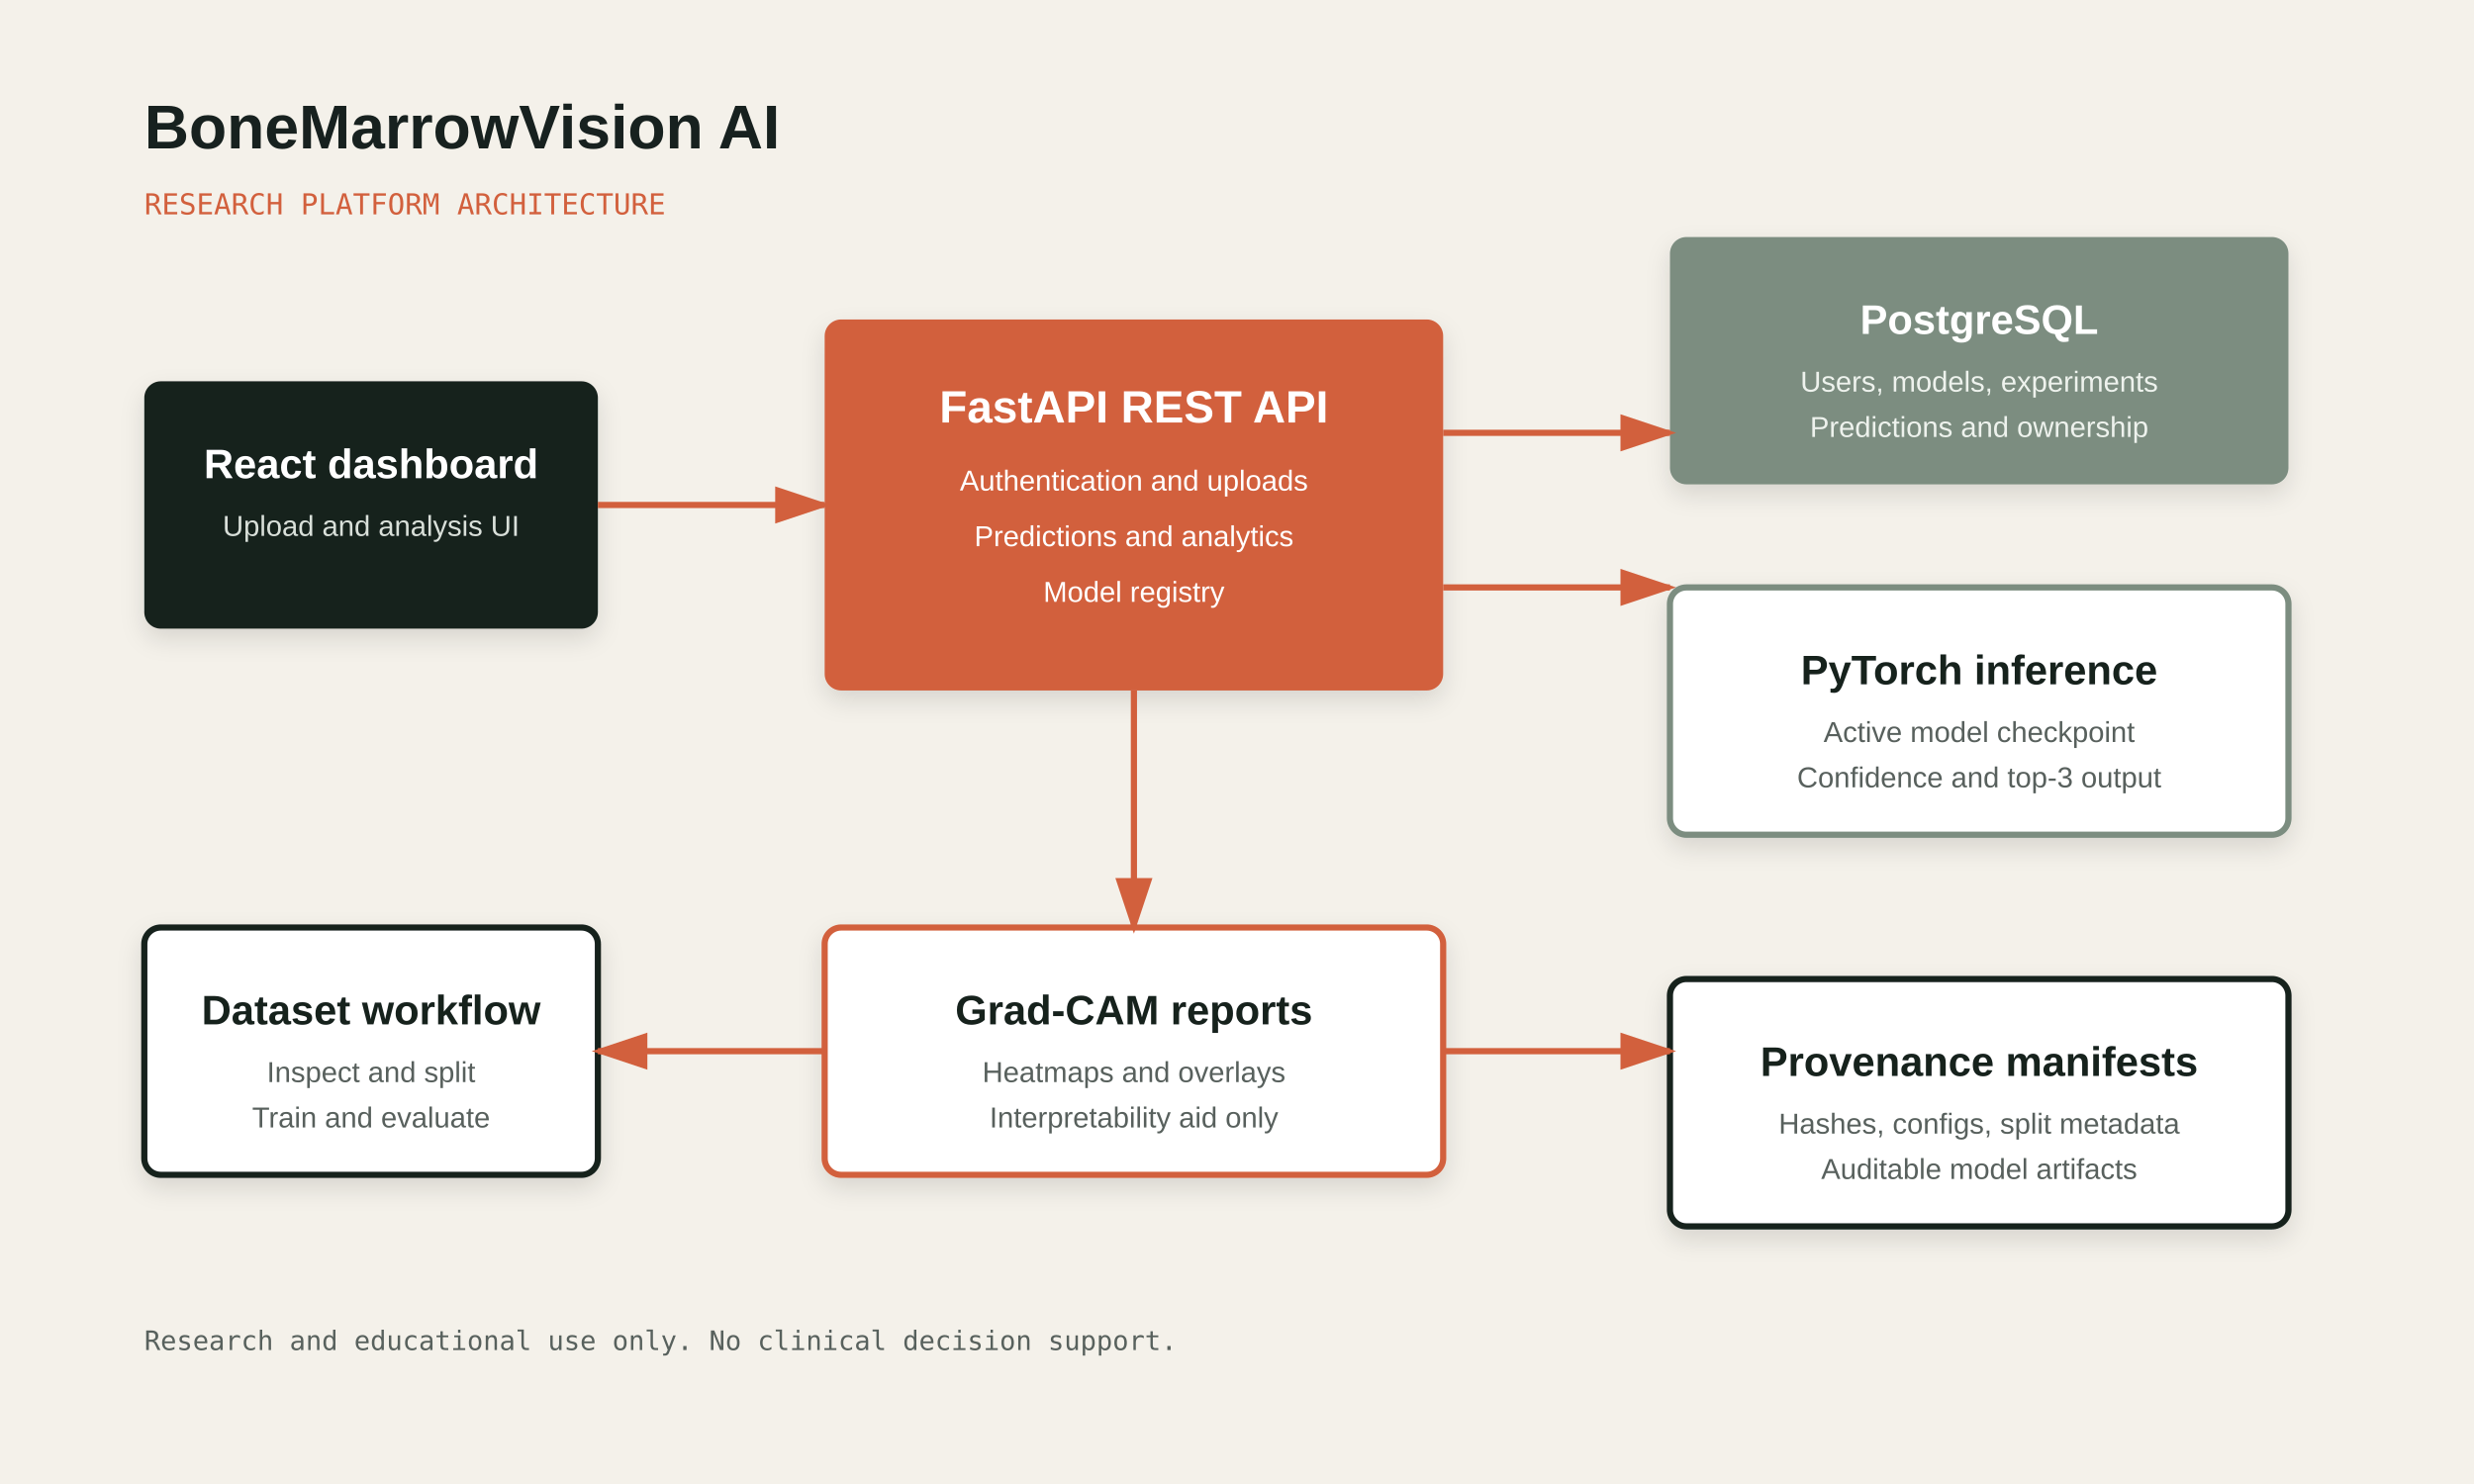
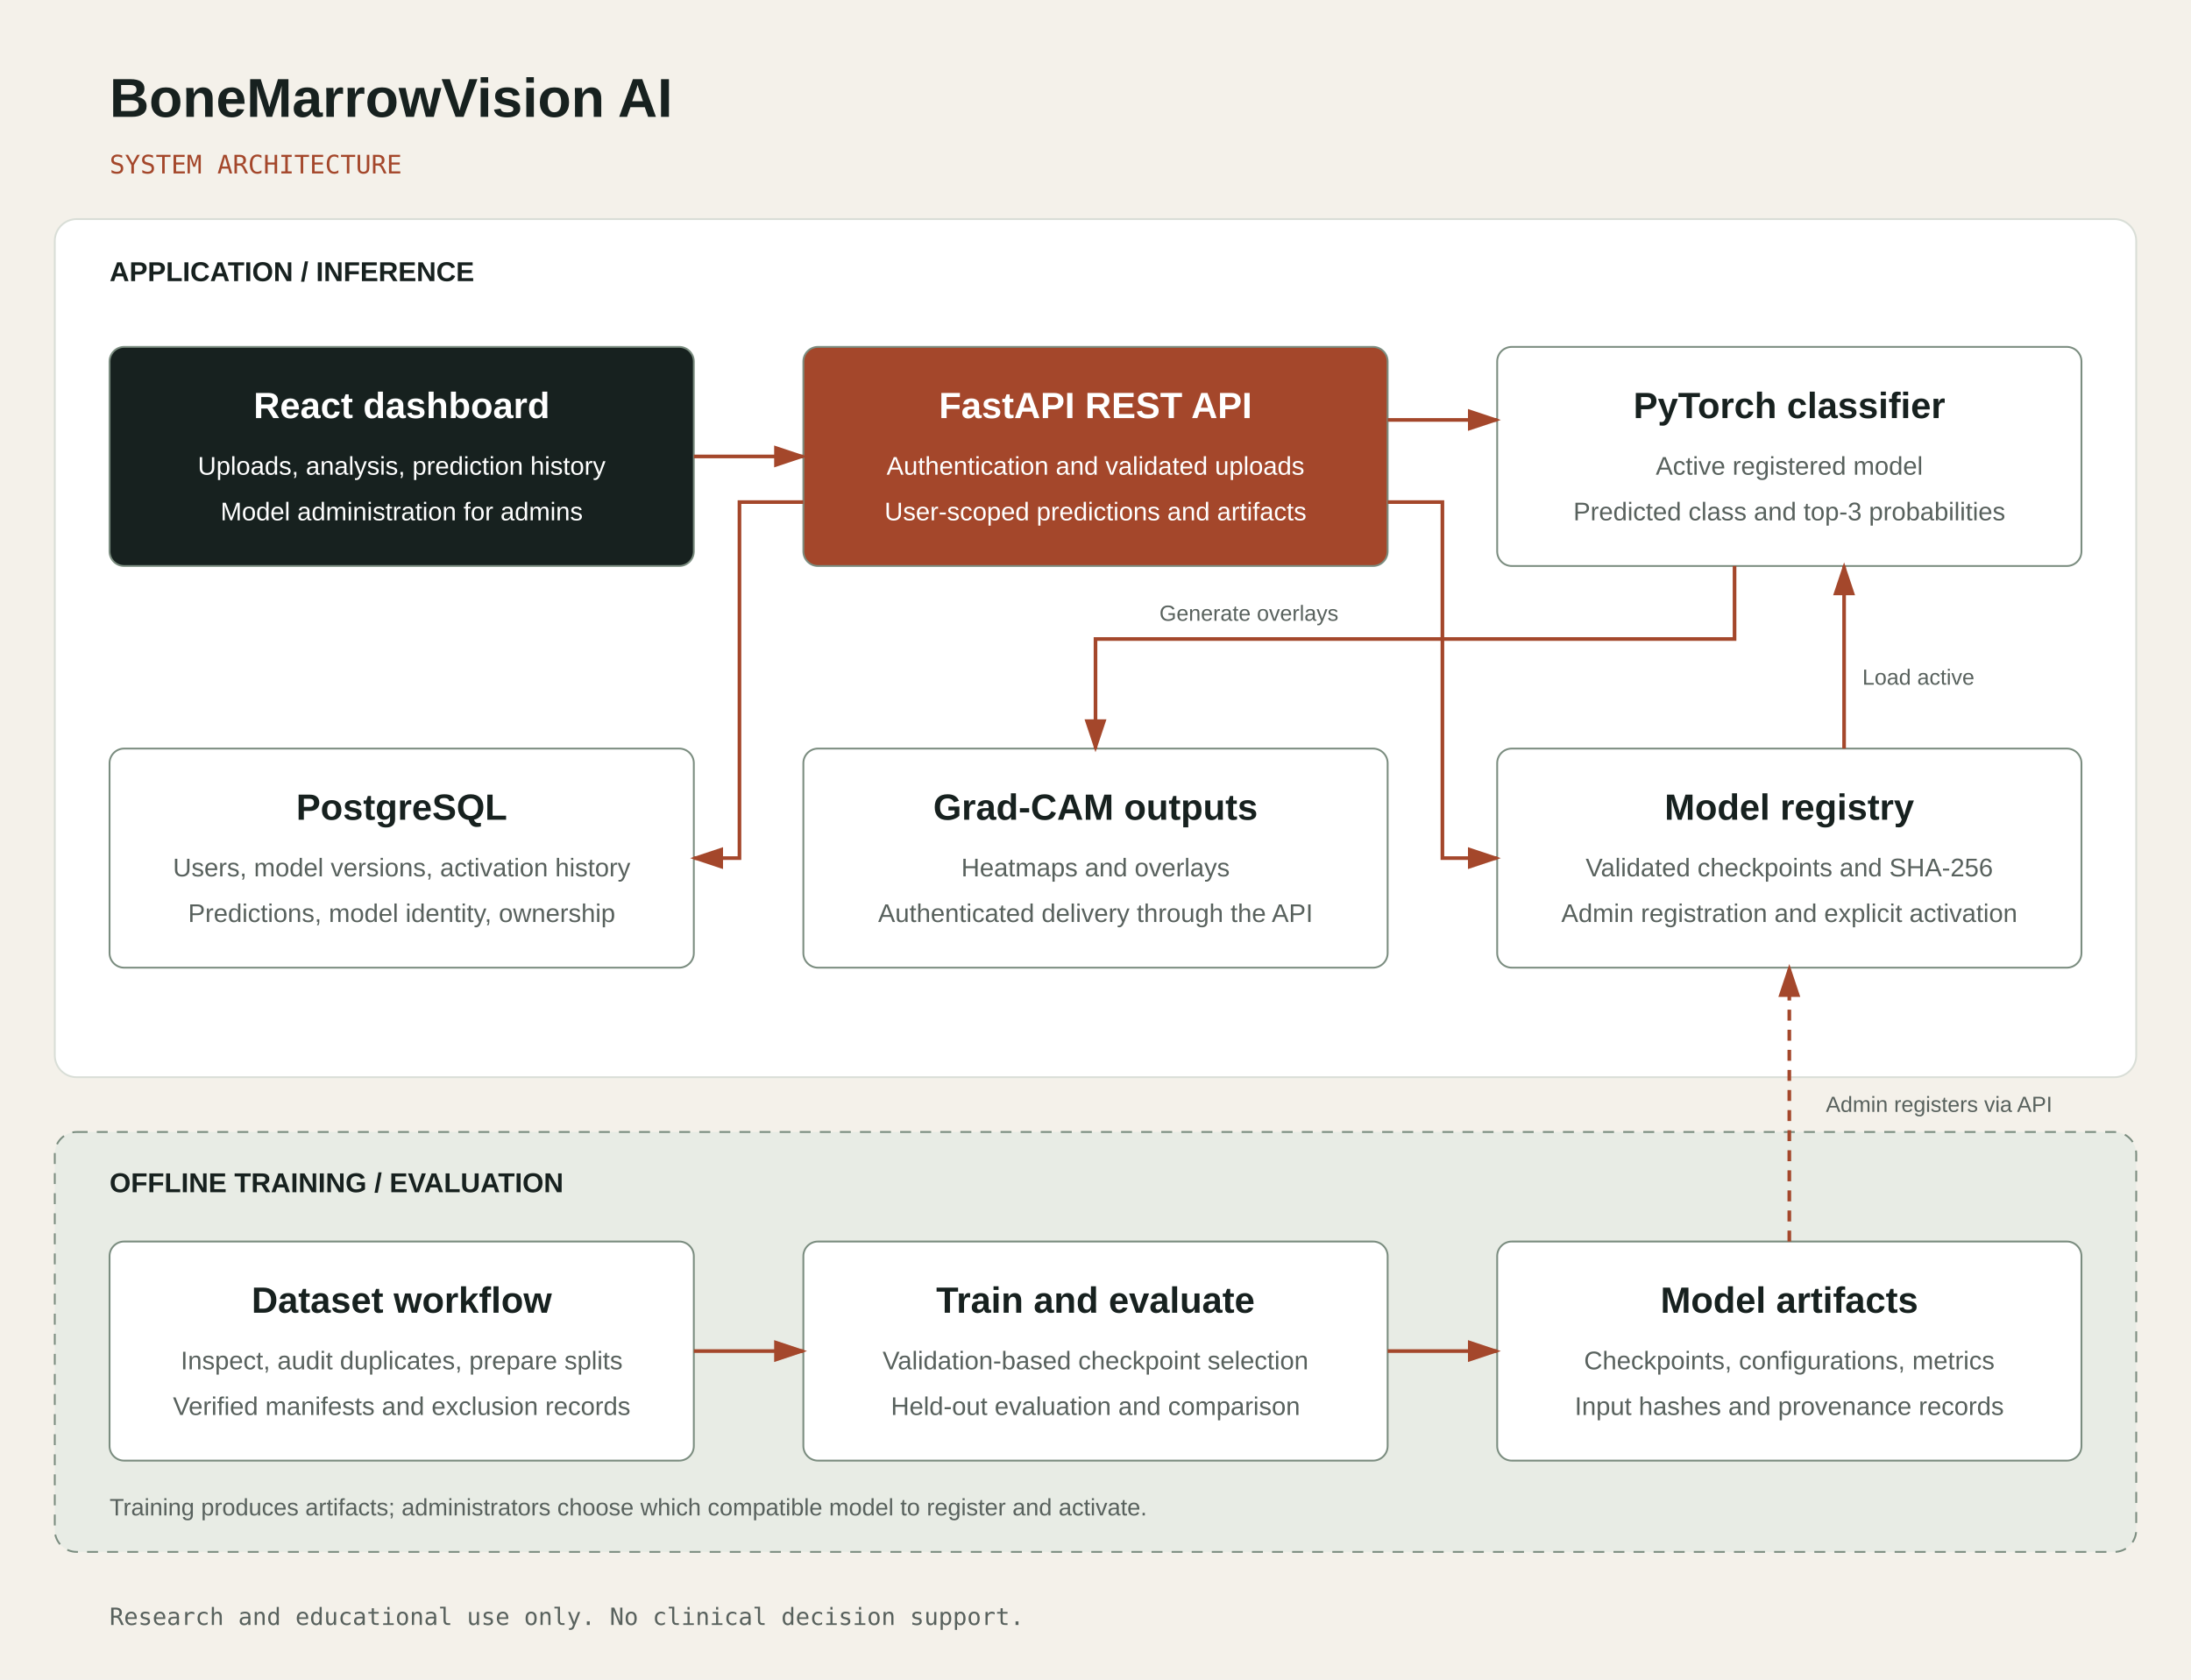
- <svg xmlns="http://www.w3.org/2000/svg" width="1200" height="720" viewBox="0 0 1200 720" role="img" aria-labelledby="title desc">
+ <svg xmlns="http://www.w3.org/2000/svg" width="1200" height="920" viewBox="0 0 1200 920" role="img" aria-labelledby="title desc">
  <defs>
    <marker id="arrow" markerWidth="10" markerHeight="10" refX="8" refY="3" orient="auto">
-       <path d="M0,0 L0,6 L9,3 z" fill="#d2603d" />
+       <path d="M0,0 L0,6 L9,3 z" fill="#a4472b" />
    </marker>
-     <filter id="shadow" x="-20%" y="-20%" width="140%" height="140%">
-       <feDropShadow dx="0" dy="5" stdDeviation="6" flood-color="#17211f" flood-opacity=".12" />
-     </filter>
  </defs>
-   <rect width="1200" height="720" fill="#f4f1ea" />
-   <text x="70" y="72" font-family="Manrope,Arial,sans-serif" font-size="30" font-weight="800" fill="#17211f">BoneMarrowVision AI</text>
-   <text x="70" y="104" font-family="DM Mono,monospace" font-size="14" fill="#d2603d">RESEARCH PLATFORM ARCHITECTURE</text>
-   <g font-family="Manrope,Arial,sans-serif" filter="url(#shadow)">
-     <rect x="70" y="185" width="220" height="120" rx="8" fill="#17211f" />
-     <text x="180" y="232" text-anchor="middle" font-size="20" font-weight="700" fill="#fff">React dashboard</text>
-     <text x="180" y="260" text-anchor="middle" font-size="14" fill="#d9e0d9">Upload and analysis UI</text>
-     <rect x="400" y="155" width="300" height="180" rx="8" fill="#d2603d" />
-     <text x="550" y="205" text-anchor="middle" font-size="22" font-weight="700" fill="#fff">FastAPI REST API</text>
-     <text x="550" y="238" text-anchor="middle" font-size="14" fill="#fff">Authentication and uploads</text>
-     <text x="550" y="265" text-anchor="middle" font-size="14" fill="#fff">Predictions and analytics</text>
-     <text x="550" y="292" text-anchor="middle" font-size="14" fill="#fff">Model registry</text>
-     <rect x="810" y="115" width="300" height="120" rx="8" fill="#7b8d80" />
-     <text x="960" y="162" text-anchor="middle" font-size="20" font-weight="700" fill="#fff">PostgreSQL</text>
-     <text x="960" y="190" text-anchor="middle" font-size="14" fill="#eef2ed">Users, models, experiments</text>
-     <text x="960" y="212" text-anchor="middle" font-size="14" fill="#eef2ed">Predictions and ownership</text>
-     <rect x="810" y="285" width="300" height="120" rx="8" fill="#fff" stroke="#7b8d80" stroke-width="3" />
-     <text x="960" y="332" text-anchor="middle" font-size="20" font-weight="700" fill="#17211f">PyTorch inference</text>
-     <text x="960" y="360" text-anchor="middle" font-size="14" fill="#58615d">Active model checkpoint</text>
-     <text x="960" y="382" text-anchor="middle" font-size="14" fill="#58615d">Confidence and top-3 output</text>
-     <rect x="400" y="450" width="300" height="120" rx="8" fill="#fff" stroke="#d2603d" stroke-width="3" />
-     <text x="550" y="497" text-anchor="middle" font-size="20" font-weight="700" fill="#17211f">Grad-CAM reports</text>
-     <text x="550" y="525" text-anchor="middle" font-size="14" fill="#58615d">Heatmaps and overlays</text>
-     <text x="550" y="547" text-anchor="middle" font-size="14" fill="#58615d">Interpretability aid only</text>
-     <rect x="70" y="450" width="220" height="120" rx="8" fill="#fff" stroke="#17211f" stroke-width="3" />
-     <text x="180" y="497" text-anchor="middle" font-size="20" font-weight="700" fill="#17211f">Dataset workflow</text>
-     <text x="180" y="525" text-anchor="middle" font-size="14" fill="#58615d">Inspect and split</text>
-     <text x="180" y="547" text-anchor="middle" font-size="14" fill="#58615d">Train and evaluate</text>
-     <rect x="810" y="475" width="300" height="120" rx="8" fill="#fff" stroke="#17211f" stroke-width="3" />
-     <text x="960" y="522" text-anchor="middle" font-size="20" font-weight="700" fill="#17211f">Provenance manifests</text>
-     <text x="960" y="550" text-anchor="middle" font-size="14" fill="#58615d">Hashes, configs, split metadata</text>
-     <text x="960" y="572" text-anchor="middle" font-size="14" fill="#58615d">Auditable model artifacts</text>
+   <rect width="1200" height="920" fill="#f4f1ea" />
+   <g font-family="Arial,sans-serif" fill="#17211f">
+     <text x="60" y="64" font-size="30" font-weight="700">BoneMarrowVision AI</text>
+     <text x="60" y="95" font-family="monospace" font-size="14" fill="#a4472b">SYSTEM ARCHITECTURE</text>
+     <rect x="30" y="120" width="1140" height="470" rx="12" fill="#fff" stroke="#d9ded7" />
+     <text x="60" y="154" font-size="15" font-weight="700">APPLICATION / INFERENCE</text>
+     <rect x="30" y="620" width="1140" height="230" rx="12" fill="#e8ece5" stroke="#7b8d80" stroke-dasharray="6 5" />
+     <text x="60" y="653" font-size="15" font-weight="700">OFFLINE TRAINING / EVALUATION</text>
+     <rect x="60" y="190" width="320" height="120" rx="8" fill="#17211f" stroke="#7b8d80" />
+     <text x="220" y="229" text-anchor="middle" font-size="20" font-weight="700" fill="#fff">React dashboard</text>
+     <text x="220" y="260" text-anchor="middle" font-size="14" font-weight="400" fill="#fff">Uploads, analysis, prediction history</text>
+     <text x="220" y="285" text-anchor="middle" font-size="14" font-weight="400" fill="#fff">Model administration for admins</text>
+     <rect x="440" y="190" width="320" height="120" rx="8" fill="#a4472b" stroke="#7b8d80" />
+     <text x="600" y="229" text-anchor="middle" font-size="20" font-weight="700" fill="#fff">FastAPI REST API</text>
+     <text x="600" y="260" text-anchor="middle" font-size="14" font-weight="400" fill="#fff">Authentication and validated uploads</text>
+     <text x="600" y="285" text-anchor="middle" font-size="14" font-weight="400" fill="#fff">User-scoped predictions and artifacts</text>
+     <rect x="820" y="190" width="320" height="120" rx="8" fill="#fff" stroke="#7b8d80" />
+     <text x="980" y="229" text-anchor="middle" font-size="20" font-weight="700" fill="#17211f">PyTorch classifier</text>
+     <text x="980" y="260" text-anchor="middle" font-size="14" font-weight="400" fill="#58615d">Active registered model</text>
+     <text x="980" y="285" text-anchor="middle" font-size="14" font-weight="400" fill="#58615d">Predicted class and top-3 probabilities</text>
+     <rect x="60" y="410" width="320" height="120" rx="8" fill="#fff" stroke="#7b8d80" />
+     <text x="220" y="449" text-anchor="middle" font-size="20" font-weight="700" fill="#17211f">PostgreSQL</text>
+     <text x="220" y="480" text-anchor="middle" font-size="14" font-weight="400" fill="#58615d">Users, model versions, activation history</text>
+     <text x="220" y="505" text-anchor="middle" font-size="14" font-weight="400" fill="#58615d">Predictions, model identity, ownership</text>
+     <rect x="440" y="410" width="320" height="120" rx="8" fill="#fff" stroke="#7b8d80" />
+     <text x="600" y="449" text-anchor="middle" font-size="20" font-weight="700" fill="#17211f">Grad-CAM outputs</text>
+     <text x="600" y="480" text-anchor="middle" font-size="14" font-weight="400" fill="#58615d">Heatmaps and overlays</text>
+     <text x="600" y="505" text-anchor="middle" font-size="14" font-weight="400" fill="#58615d">Authenticated delivery through the API</text>
+     <rect x="820" y="410" width="320" height="120" rx="8" fill="#fff" stroke="#7b8d80" />
+     <text x="980" y="449" text-anchor="middle" font-size="20" font-weight="700" fill="#17211f">Model registry</text>
+     <text x="980" y="480" text-anchor="middle" font-size="14" font-weight="400" fill="#58615d">Validated checkpoints and SHA-256</text>
+     <text x="980" y="505" text-anchor="middle" font-size="14" font-weight="400" fill="#58615d">Admin registration and explicit activation</text>
+     <rect x="60" y="680" width="320" height="120" rx="8" fill="#fff" stroke="#7b8d80" />
+     <text x="220" y="719" text-anchor="middle" font-size="20" font-weight="700" fill="#17211f">Dataset workflow</text>
+     <text x="220" y="750" text-anchor="middle" font-size="14" font-weight="400" fill="#58615d">Inspect, audit duplicates, prepare splits</text>
+     <text x="220" y="775" text-anchor="middle" font-size="14" font-weight="400" fill="#58615d">Verified manifests and exclusion records</text>
+     <rect x="440" y="680" width="320" height="120" rx="8" fill="#fff" stroke="#7b8d80" />
+     <text x="600" y="719" text-anchor="middle" font-size="20" font-weight="700" fill="#17211f">Train and evaluate</text>
+     <text x="600" y="750" text-anchor="middle" font-size="14" font-weight="400" fill="#58615d">Validation-based checkpoint selection</text>
+     <text x="600" y="775" text-anchor="middle" font-size="14" font-weight="400" fill="#58615d">Held-out evaluation and comparison</text>
+     <rect x="820" y="680" width="320" height="120" rx="8" fill="#fff" stroke="#7b8d80" />
+     <text x="980" y="719" text-anchor="middle" font-size="20" font-weight="700" fill="#17211f">Model artifacts</text>
+     <text x="980" y="750" text-anchor="middle" font-size="14" font-weight="400" fill="#58615d">Checkpoints, configurations, metrics</text>
+     <text x="980" y="775" text-anchor="middle" font-size="14" font-weight="400" fill="#58615d">Input hashes and provenance records</text>
+     <text x="60" y="830" font-size="13" fill="#58615d">Training produces artifacts; administrators choose which compatible model to register and activate.</text>
  </g>
-   <g fill="none" stroke="#d2603d" stroke-width="3" marker-end="url(#arrow)">
-     <path d="M290 245 H400" />
-     <path d="M700 210 H810" />
-     <path d="M700 285 H810" />
-     <path d="M550 335 V450" />
-     <path d="M400 510 H290" />
-     <path d="M700 510 H810" />
+   <g fill="none" stroke="#a4472b" stroke-width="2" marker-end="url(#arrow)">
+     <path d="M380 250 H440" />
+     <path d="M760 230 H820" />
+     <path d="M440 275 H405 V470 H380" />
+     <path d="M760 275 H790 V470 H820" />
+     <path d="M1010 410 V310" />
+     <path d="M950 310 V350 H600 V410" />
+     <path d="M380 740 H440" />
+     <path d="M760 740 H820" />
+     <path d="M980 680 V530" stroke-dasharray="6 5" />
  </g>
-   <text x="70" y="655" font-family="DM Mono,monospace" font-size="13" fill="#58615d">Research and educational use only. No clinical decision support.</text>
+   <g font-family="Arial,sans-serif" font-size="12" fill="#58615d">
+     <text x="1020" y="375">Load active</text>
+     <text x="635" y="340">Generate overlays</text>
+     <rect x="992" y="593" width="153" height="23" rx="4" fill="#f4f1ea" />
+     <text x="1000" y="609">Admin registers via API</text>
+     <text x="60" y="890" font-family="monospace" font-size="13">Research and educational use only. No clinical decision support.</text>
+   </g>
</svg>
